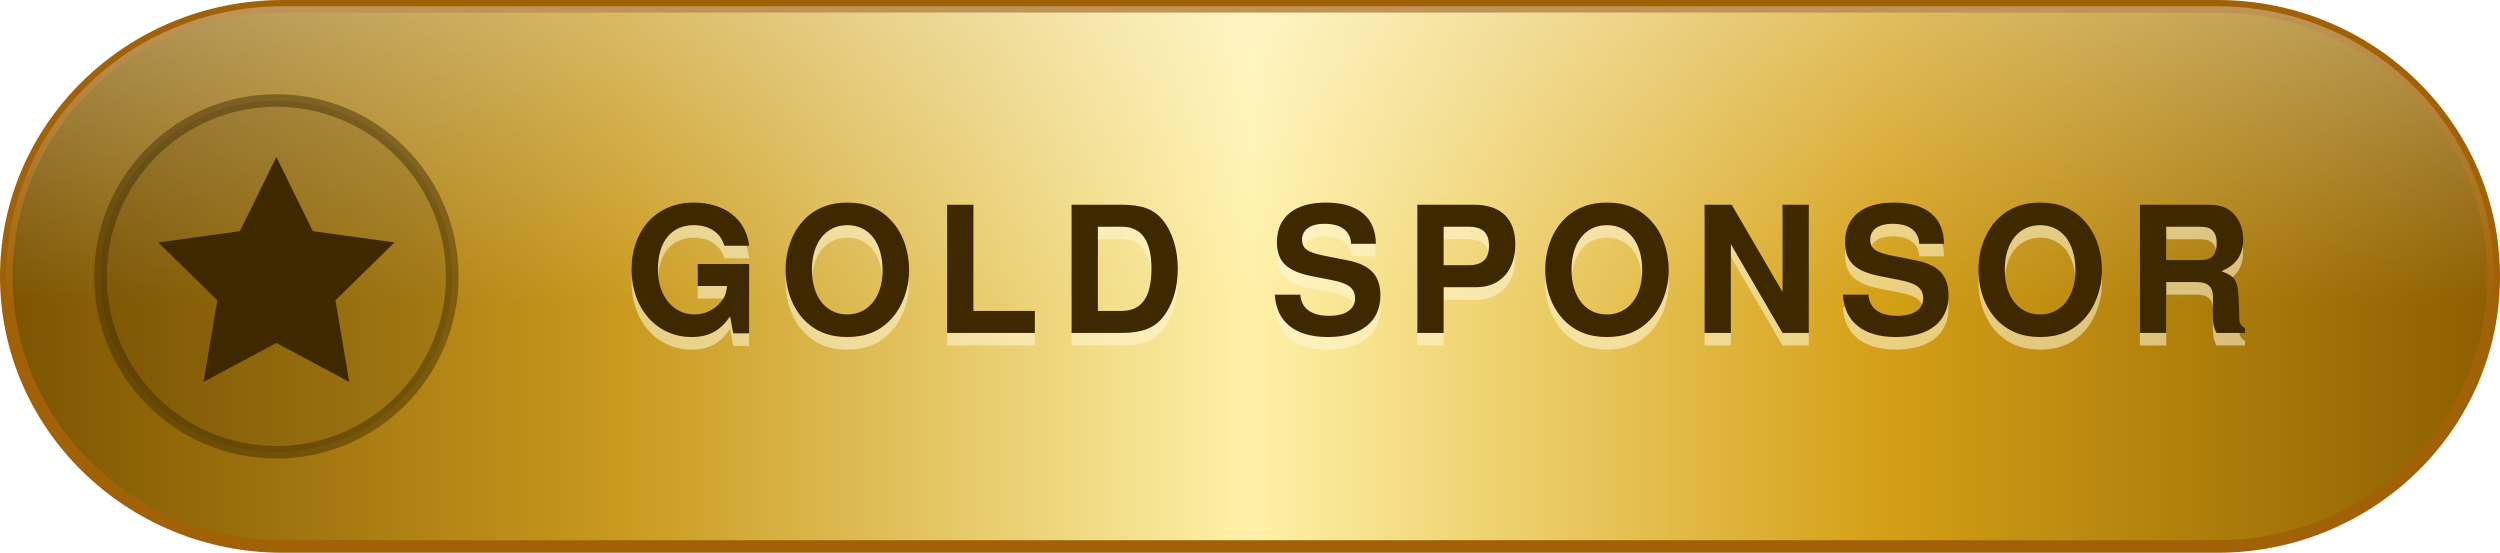
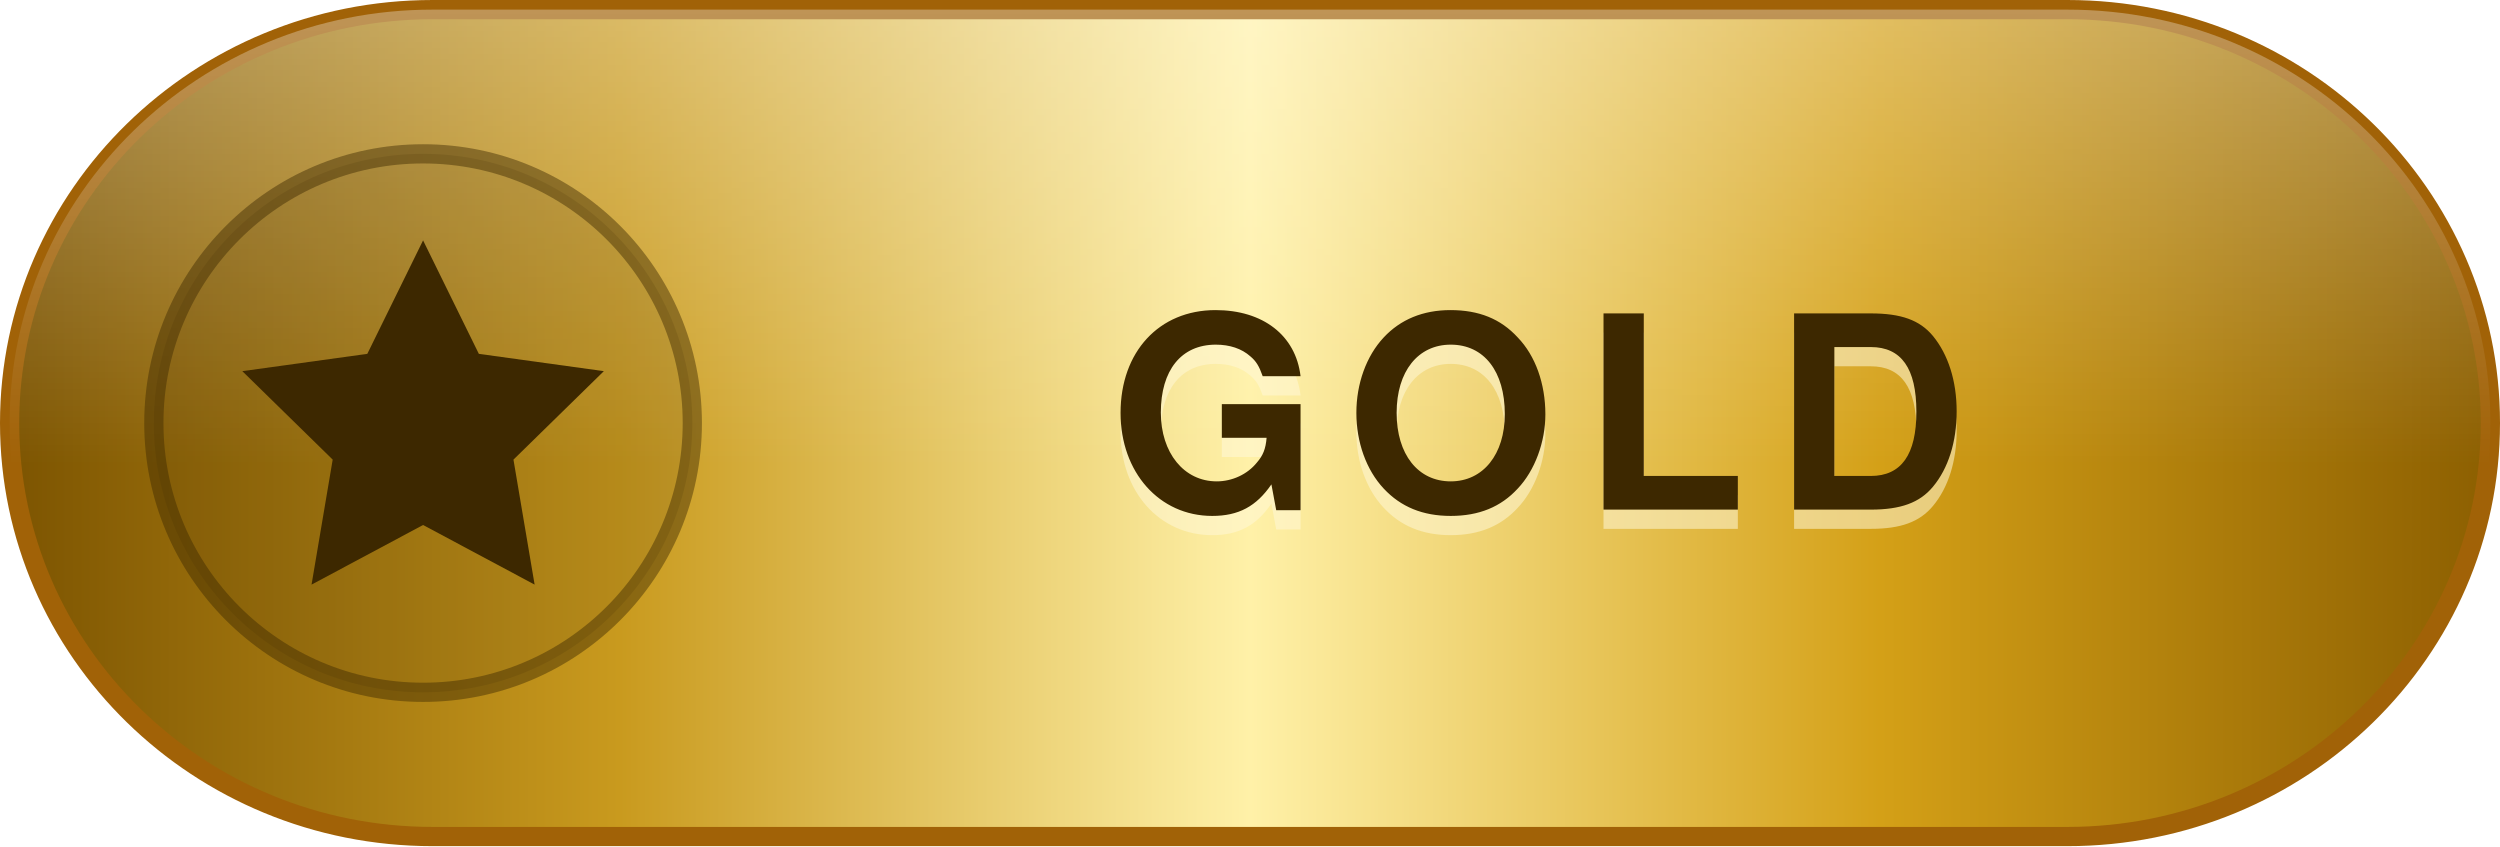
- <svg xmlns="http://www.w3.org/2000/svg" width="199" height="44" viewBox="0 0 199 44" role="img" aria-label="AgentiLoop Gold Sponsor">
+ <svg xmlns="http://www.w3.org/2000/svg" width="130" height="44" viewBox="0 0 130 44" role="img" aria-label="AgentiLoop Gold">
  <defs>
    <linearGradient id="m" x1="0" y1="0" x2="1" y2="0">
      <stop offset="0.00" stop-color="#7a5200" />
      <stop offset="0.25" stop-color="#c99a1e" />
      <stop offset="0.50" stop-color="#fff1a8" />
      <stop offset="0.75" stop-color="#d4a017" />
      <stop offset="1.00" stop-color="#8a5d00" />
    </linearGradient>
    <linearGradient id="s" x1="0" y1="0" x2="0" y2="1">
      <stop offset="0" stop-color="#fff" stop-opacity=".32" />
      <stop offset=".55" stop-color="#fff" stop-opacity="0" />
    </linearGradient>
  </defs>
-   <rect x=".5" y=".5" width="198" height="43" rx="22" fill="url(#m)" stroke="#a16207" />
-   <rect x=".5" y=".5" width="198" height="43" rx="22" fill="url(#s)" />
+   <rect x=".5" y=".5" width="129" height="43" rx="22" fill="url(#m)" stroke="#a16207" />
+   <rect x=".5" y=".5" width="129" height="43" rx="22" fill="url(#s)" />
  <circle cx="22" cy="22" r="14" fill="#3d2800" fill-opacity=".14" stroke="#3d2800" stroke-opacity=".45" />
  <path d="M22 12.5l2.9 5.9 6.5.9-4.7 4.6 1.1 6.5L22 27.3l-5.8 3.1 1.1-6.5-4.7-4.6 6.5-.9z" fill="#3d2800" />
-   <text x="114.5" y="27.5" text-anchor="middle" font-family="-apple-system, BlinkMacSystemFont, 'Segoe UI', Helvetica, Arial, sans-serif" font-size="14" font-weight="800" letter-spacing="1.4" fill="#fff8d6" fill-opacity=".55">GOLD SPONSOR</text>
-   <text x="114.5" y="26.5" text-anchor="middle" font-family="-apple-system, BlinkMacSystemFont, 'Segoe UI', Helvetica, Arial, sans-serif" font-size="14" font-weight="800" letter-spacing="1.4" fill="#3d2800">GOLD SPONSOR</text>
+   <text x="80.0" y="27.5" text-anchor="middle" font-family="-apple-system, BlinkMacSystemFont, 'Segoe UI', Helvetica, Arial, sans-serif" font-size="14" font-weight="800" letter-spacing="1.4" fill="#fff8d6" fill-opacity=".55">GOLD</text>
+   <text x="80.0" y="26.5" text-anchor="middle" font-family="-apple-system, BlinkMacSystemFont, 'Segoe UI', Helvetica, Arial, sans-serif" font-size="14" font-weight="800" letter-spacing="1.4" fill="#3d2800">GOLD</text>
</svg>
